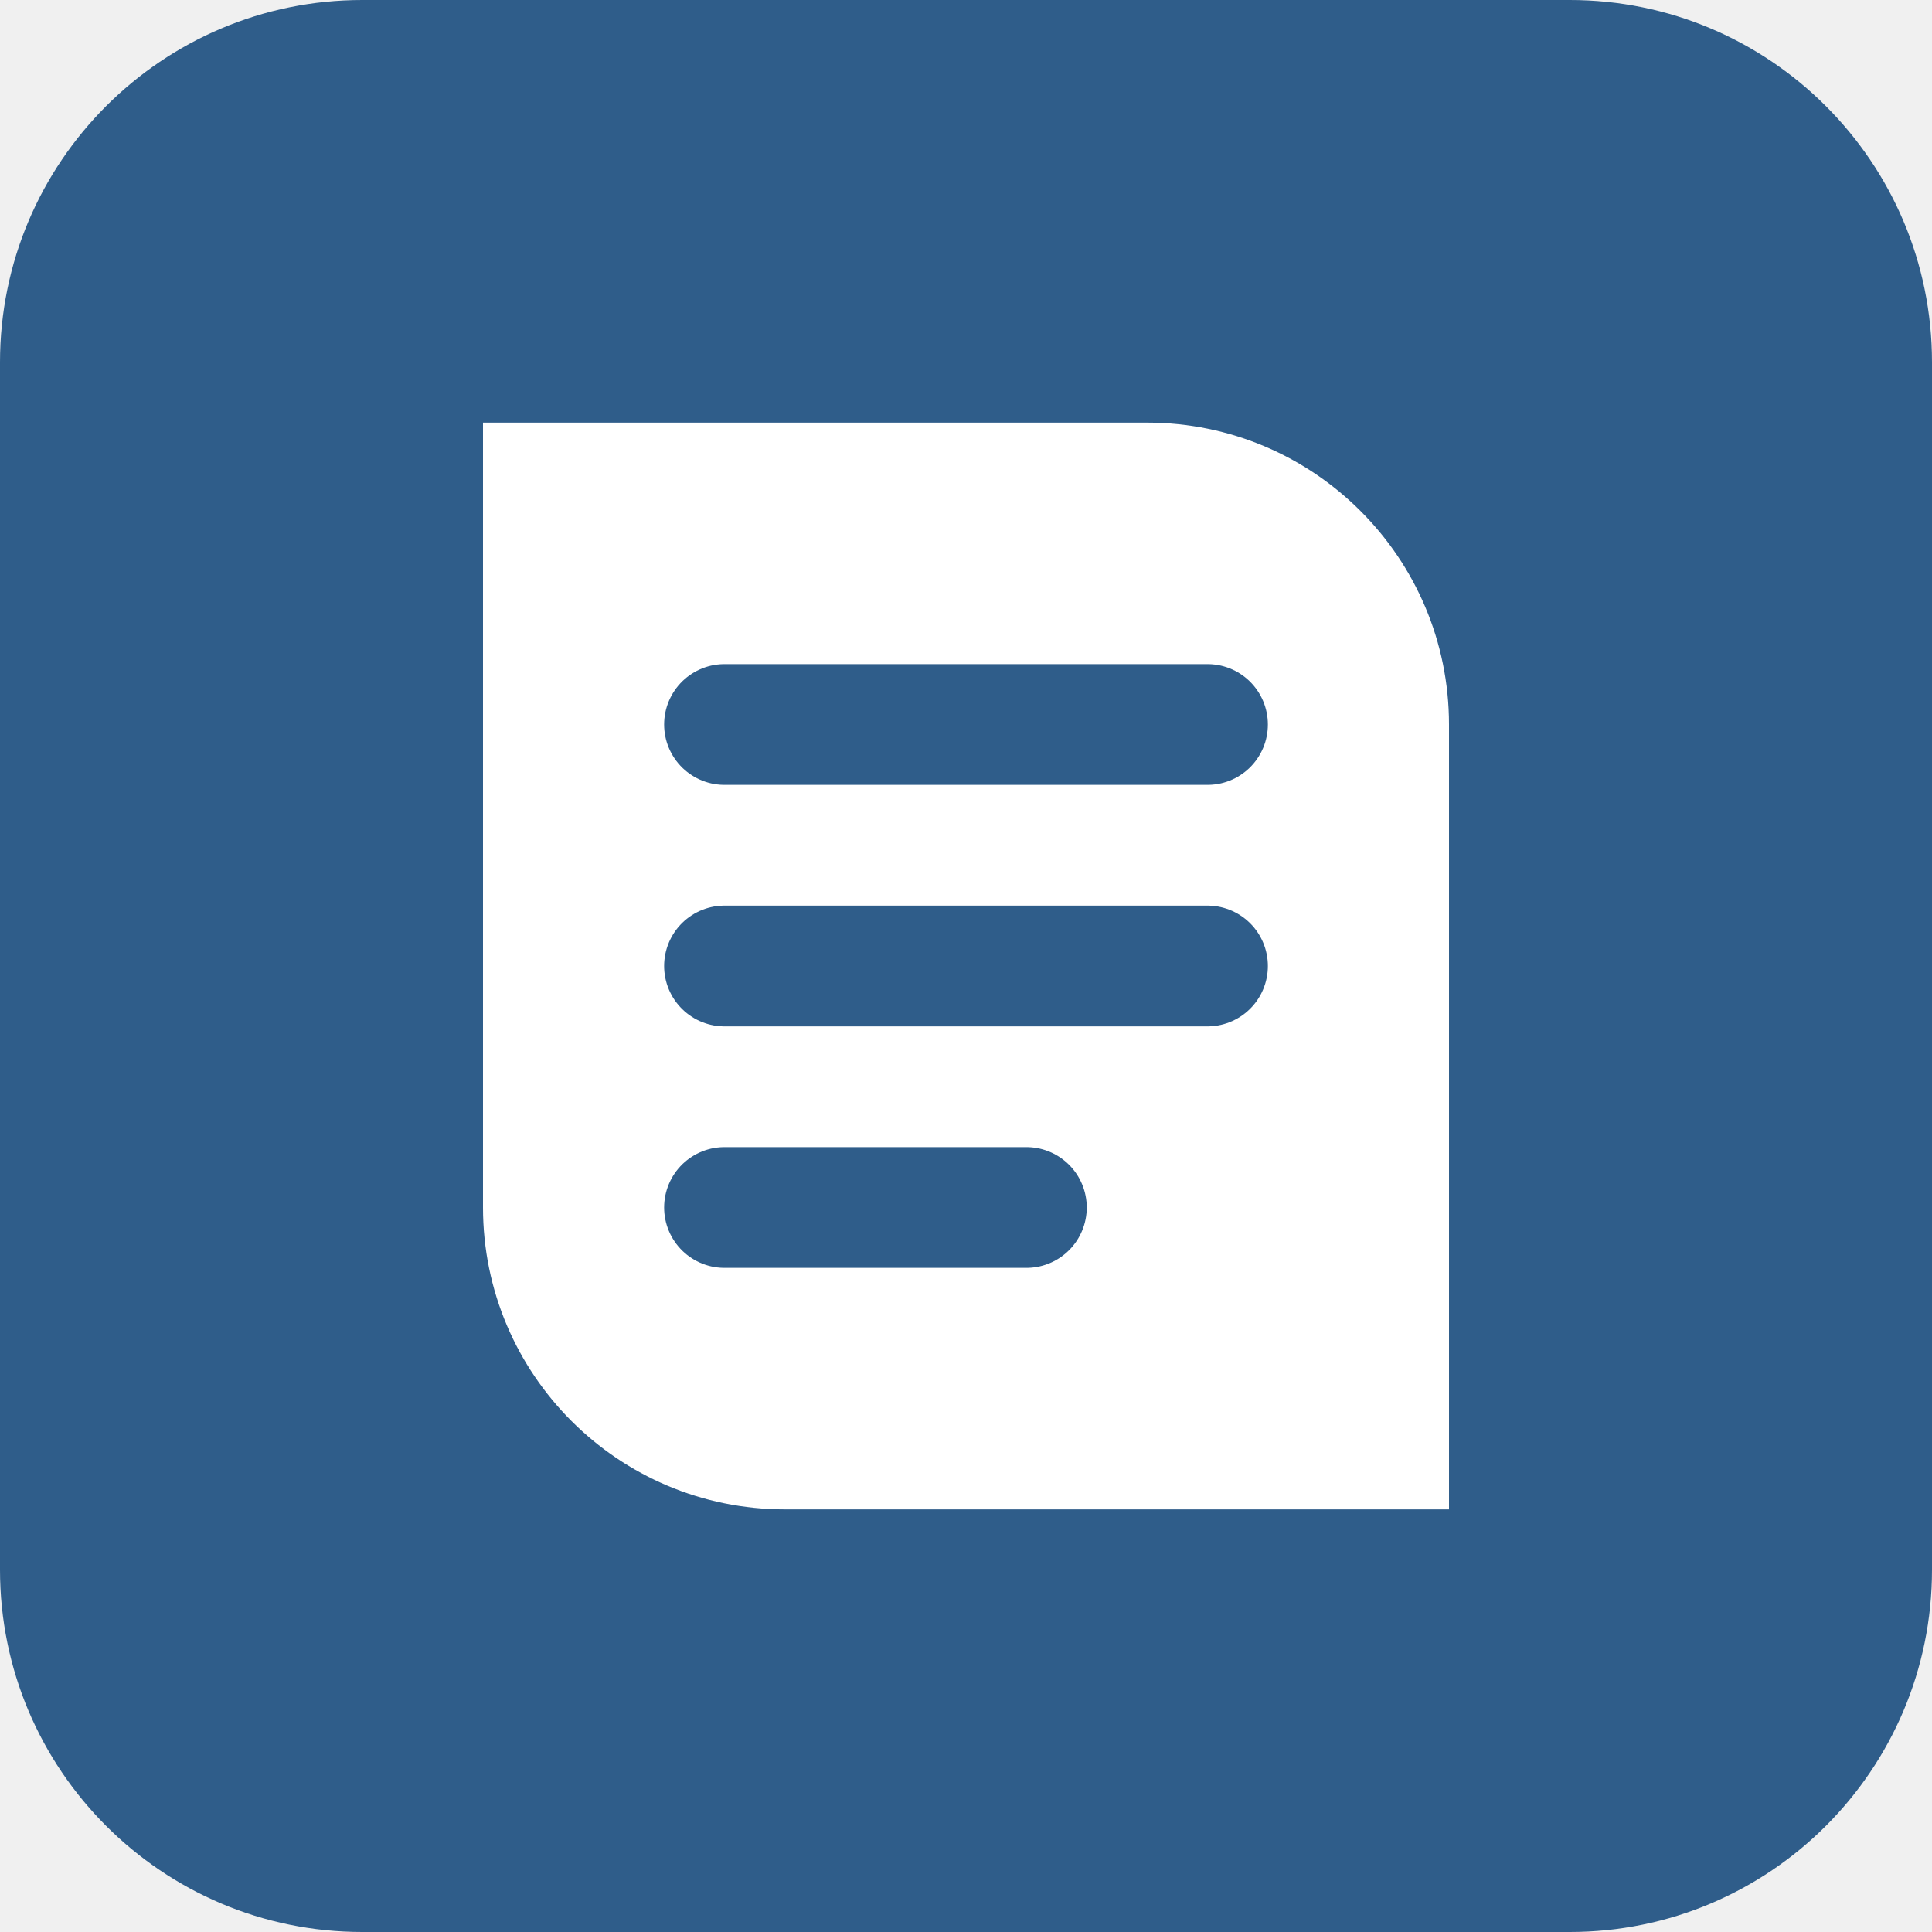
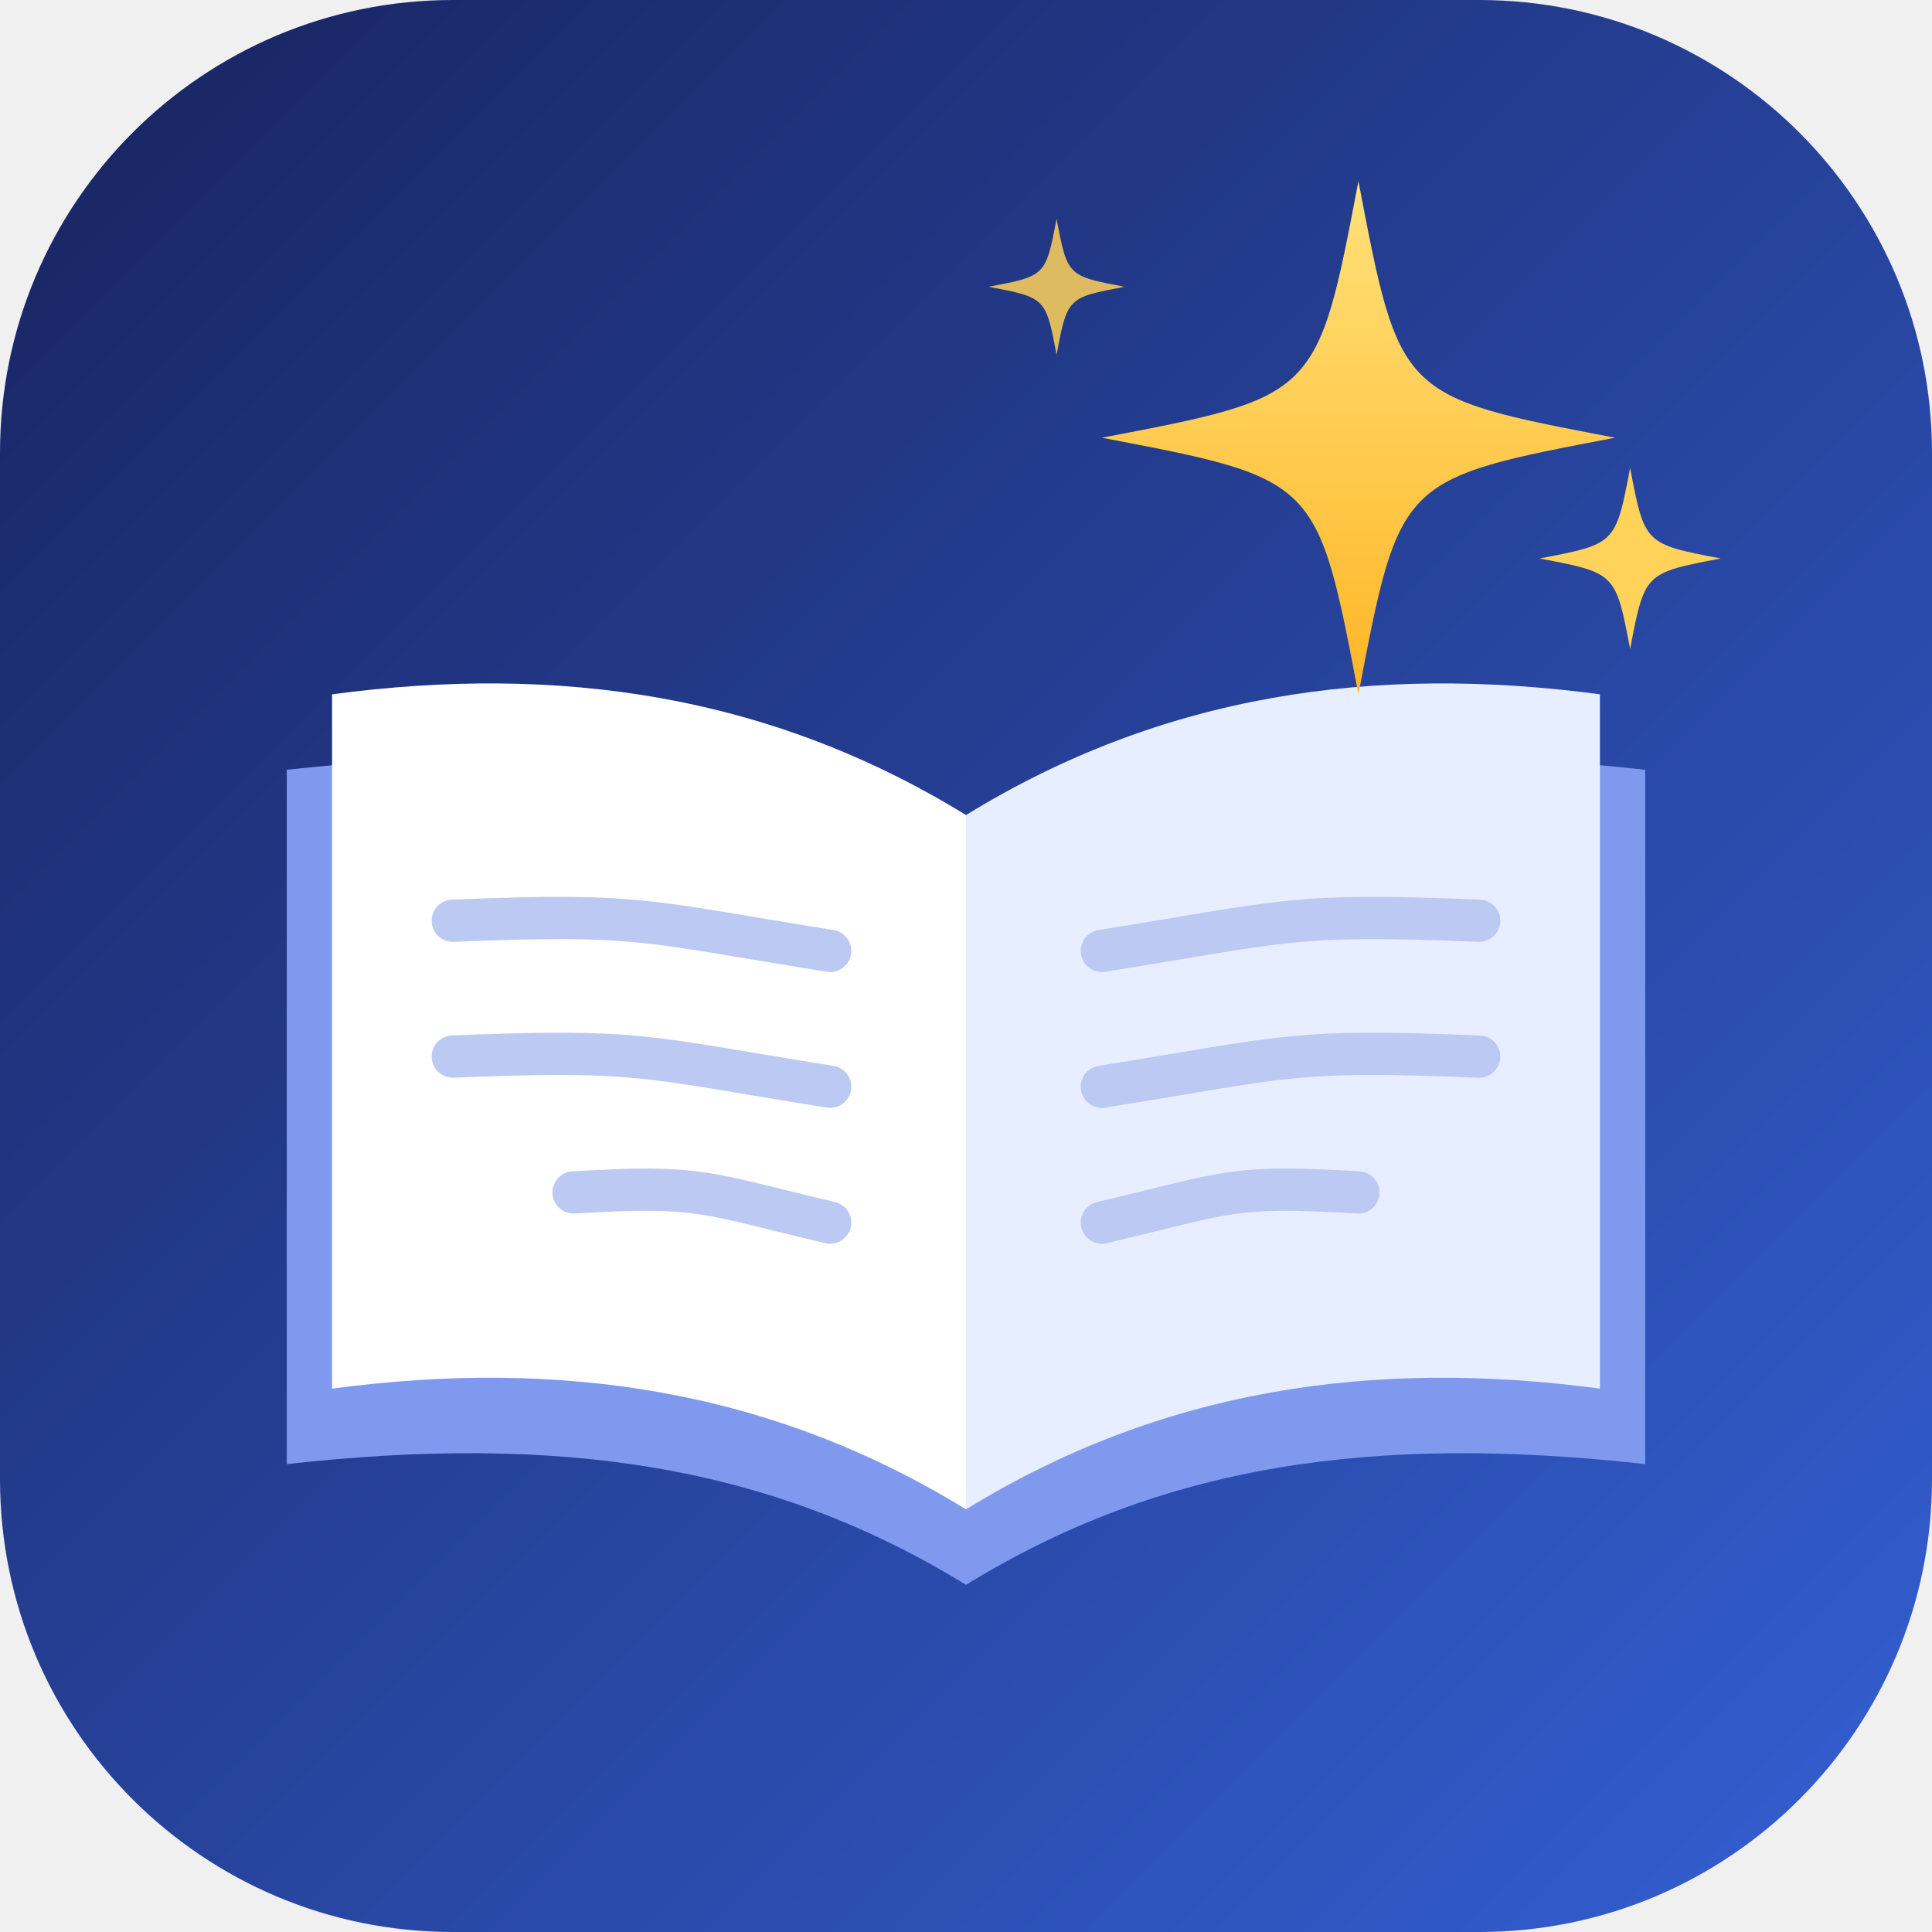
- <svg xmlns="http://www.w3.org/2000/svg" viewBox="0 0 32 32">
-   <rect width="32" height="32" rx="6" fill="#2f5d8a" />
-   <path d="M8 7h11a5 5 0 0 1 5 5v13H13a5 5 0 0 1-5-5z" fill="#fff" />
-   <path d="M12 12h8M12 16h8M12 20h5" stroke="#2f5d8a" stroke-width="2" stroke-linecap="round" />
+ <svg xmlns="http://www.w3.org/2000/svg" viewBox="0 0 128 128">
+   <defs>
+     <linearGradient id="bg" x1="0" y1="0" x2="1" y2="1">
+       <stop offset="0" stop-color="#18235e" />
+       <stop offset="1" stop-color="#3460d4" />
+     </linearGradient>
+     <linearGradient id="gold" x1="0" y1="0" x2="0" y2="1">
+       <stop offset="0" stop-color="#ffe17a" />
+       <stop offset="1" stop-color="#ffb627" />
+     </linearGradient>
+   </defs>
+   <rect width="128" height="128" rx="30" fill="url(#bg)" />
+   <path d="M64 105C51 97 37 95 19 97V51C37 49 51 51 64 59Z" fill="#7f99ee" />
+   <path d="M64 105C77 97 91 95 109 97V51C91 49 77 51 64 59Z" fill="#7f99ee" />
+   <path d="M64 100C51 92 37 90 22 92V46C37 44 51 46 64 54Z" fill="#ffffff" />
+   <path d="M64 100C77 92 91 90 106 92V46C91 44 77 46 64 54Z" fill="#e7eeff" />
+   <path d="M55 63C42.5 61 42.5 60.5 30 61" stroke="#bccaf3" stroke-width="2.8" stroke-linecap="round" fill="none" />
+   <path d="M55 72C42.5 70 42.5 69.5 30 70" stroke="#bccaf3" stroke-width="2.8" stroke-linecap="round" fill="none" />
+   <path d="M55 81C46.5 79 46.5 78.5 38 79" stroke="#bccaf3" stroke-width="2.8" stroke-linecap="round" fill="none" />
+   <path d="M73 63C85.5 61 85.5 60.5 98 61" stroke="#bccaf3" stroke-width="2.8" stroke-linecap="round" fill="none" />
+   <path d="M73 72C85.5 70 85.5 69.5 98 70" stroke="#bccaf3" stroke-width="2.8" stroke-linecap="round" fill="none" />
+   <path d="M73 81C81.5 79 81.5 78.5 90 79" stroke="#bccaf3" stroke-width="2.8" stroke-linecap="round" fill="none" />
+   <path d="M90 12C92.72 26.28 92.72 26.28 107 29C92.72 31.72 92.72 31.72 90 46C87.28 31.72 87.28 31.72 73 29C87.28 26.28 87.28 26.28 90 12Z" fill="url(#gold)" />
+   <path d="M108 31C108.96 36.04 108.96 36.04 114 37C108.96 37.96 108.96 37.96 108 43C107.04 37.96 107.04 37.96 102 37C107.04 36.04 107.04 36.04 108 31Z" fill="#ffd25a" />
+   <path d="M70 14.5C70.72 18.28 70.72 18.28 74.5 19C70.72 19.72 70.72 19.72 70 23.5C69.28 19.72 69.28 19.72 65.5 19C69.28 18.28 69.28 18.28 70 14.5Z" fill="#ffd25a" opacity=".85" />
</svg>
